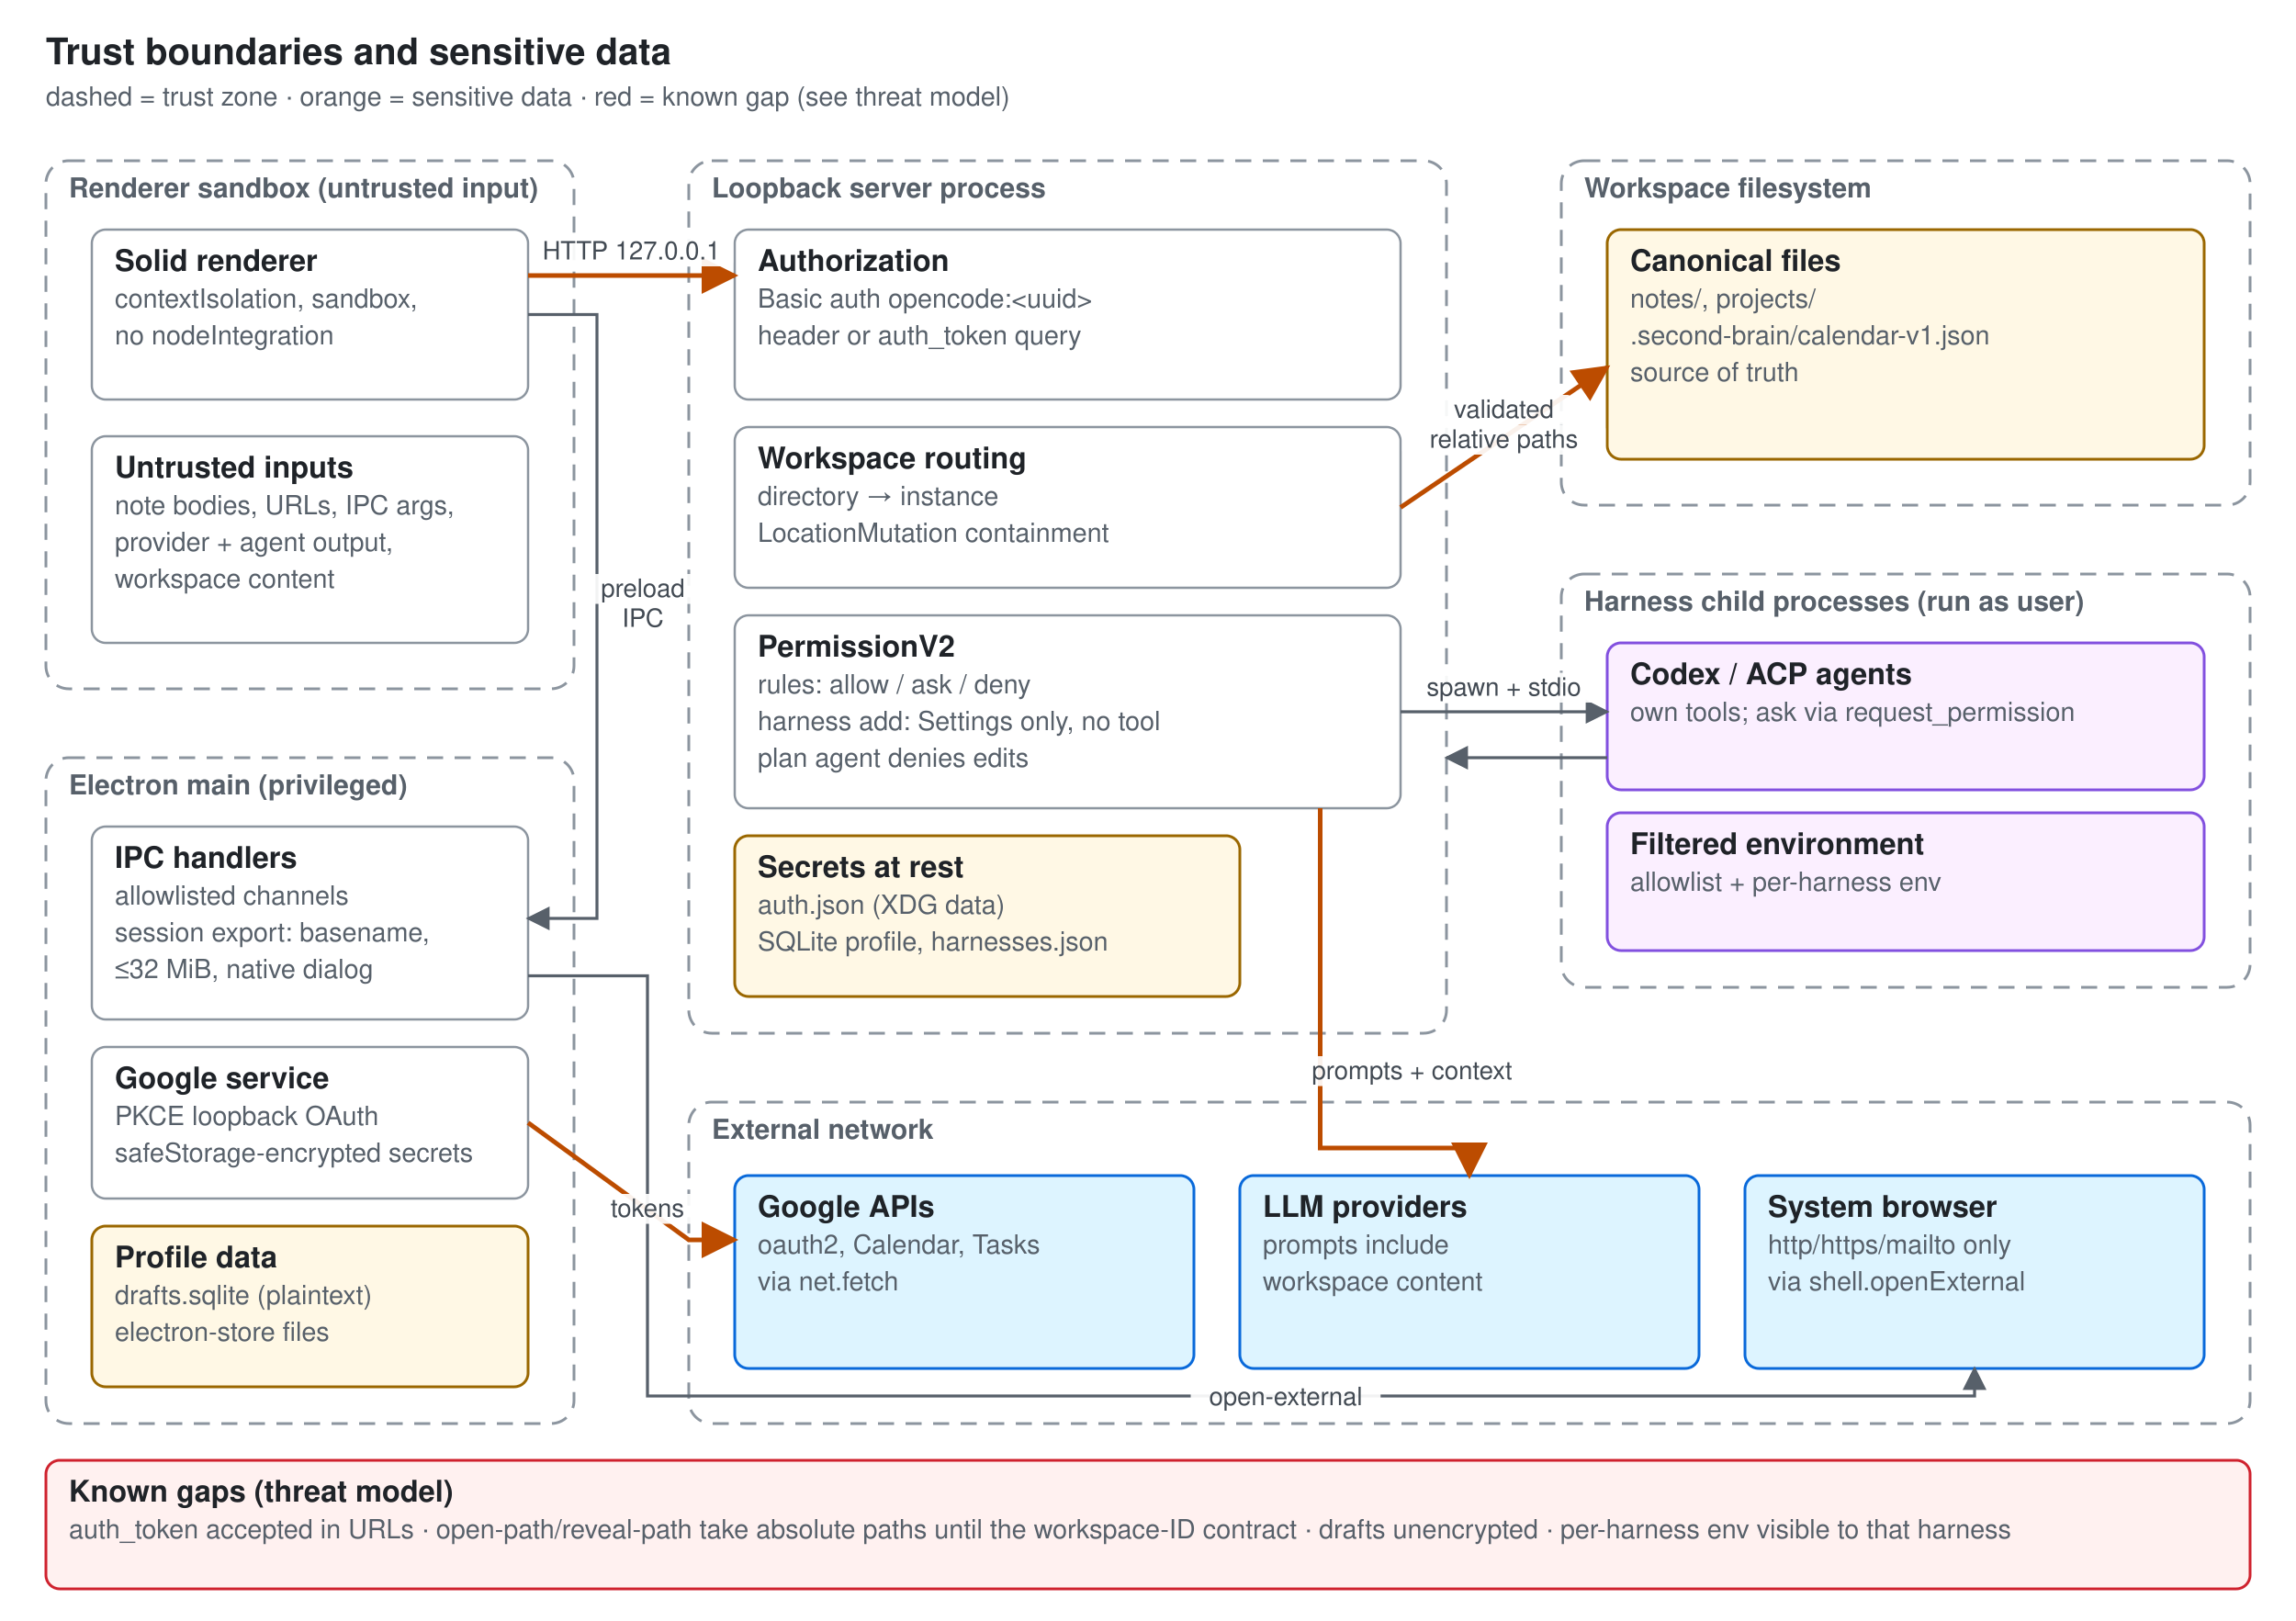
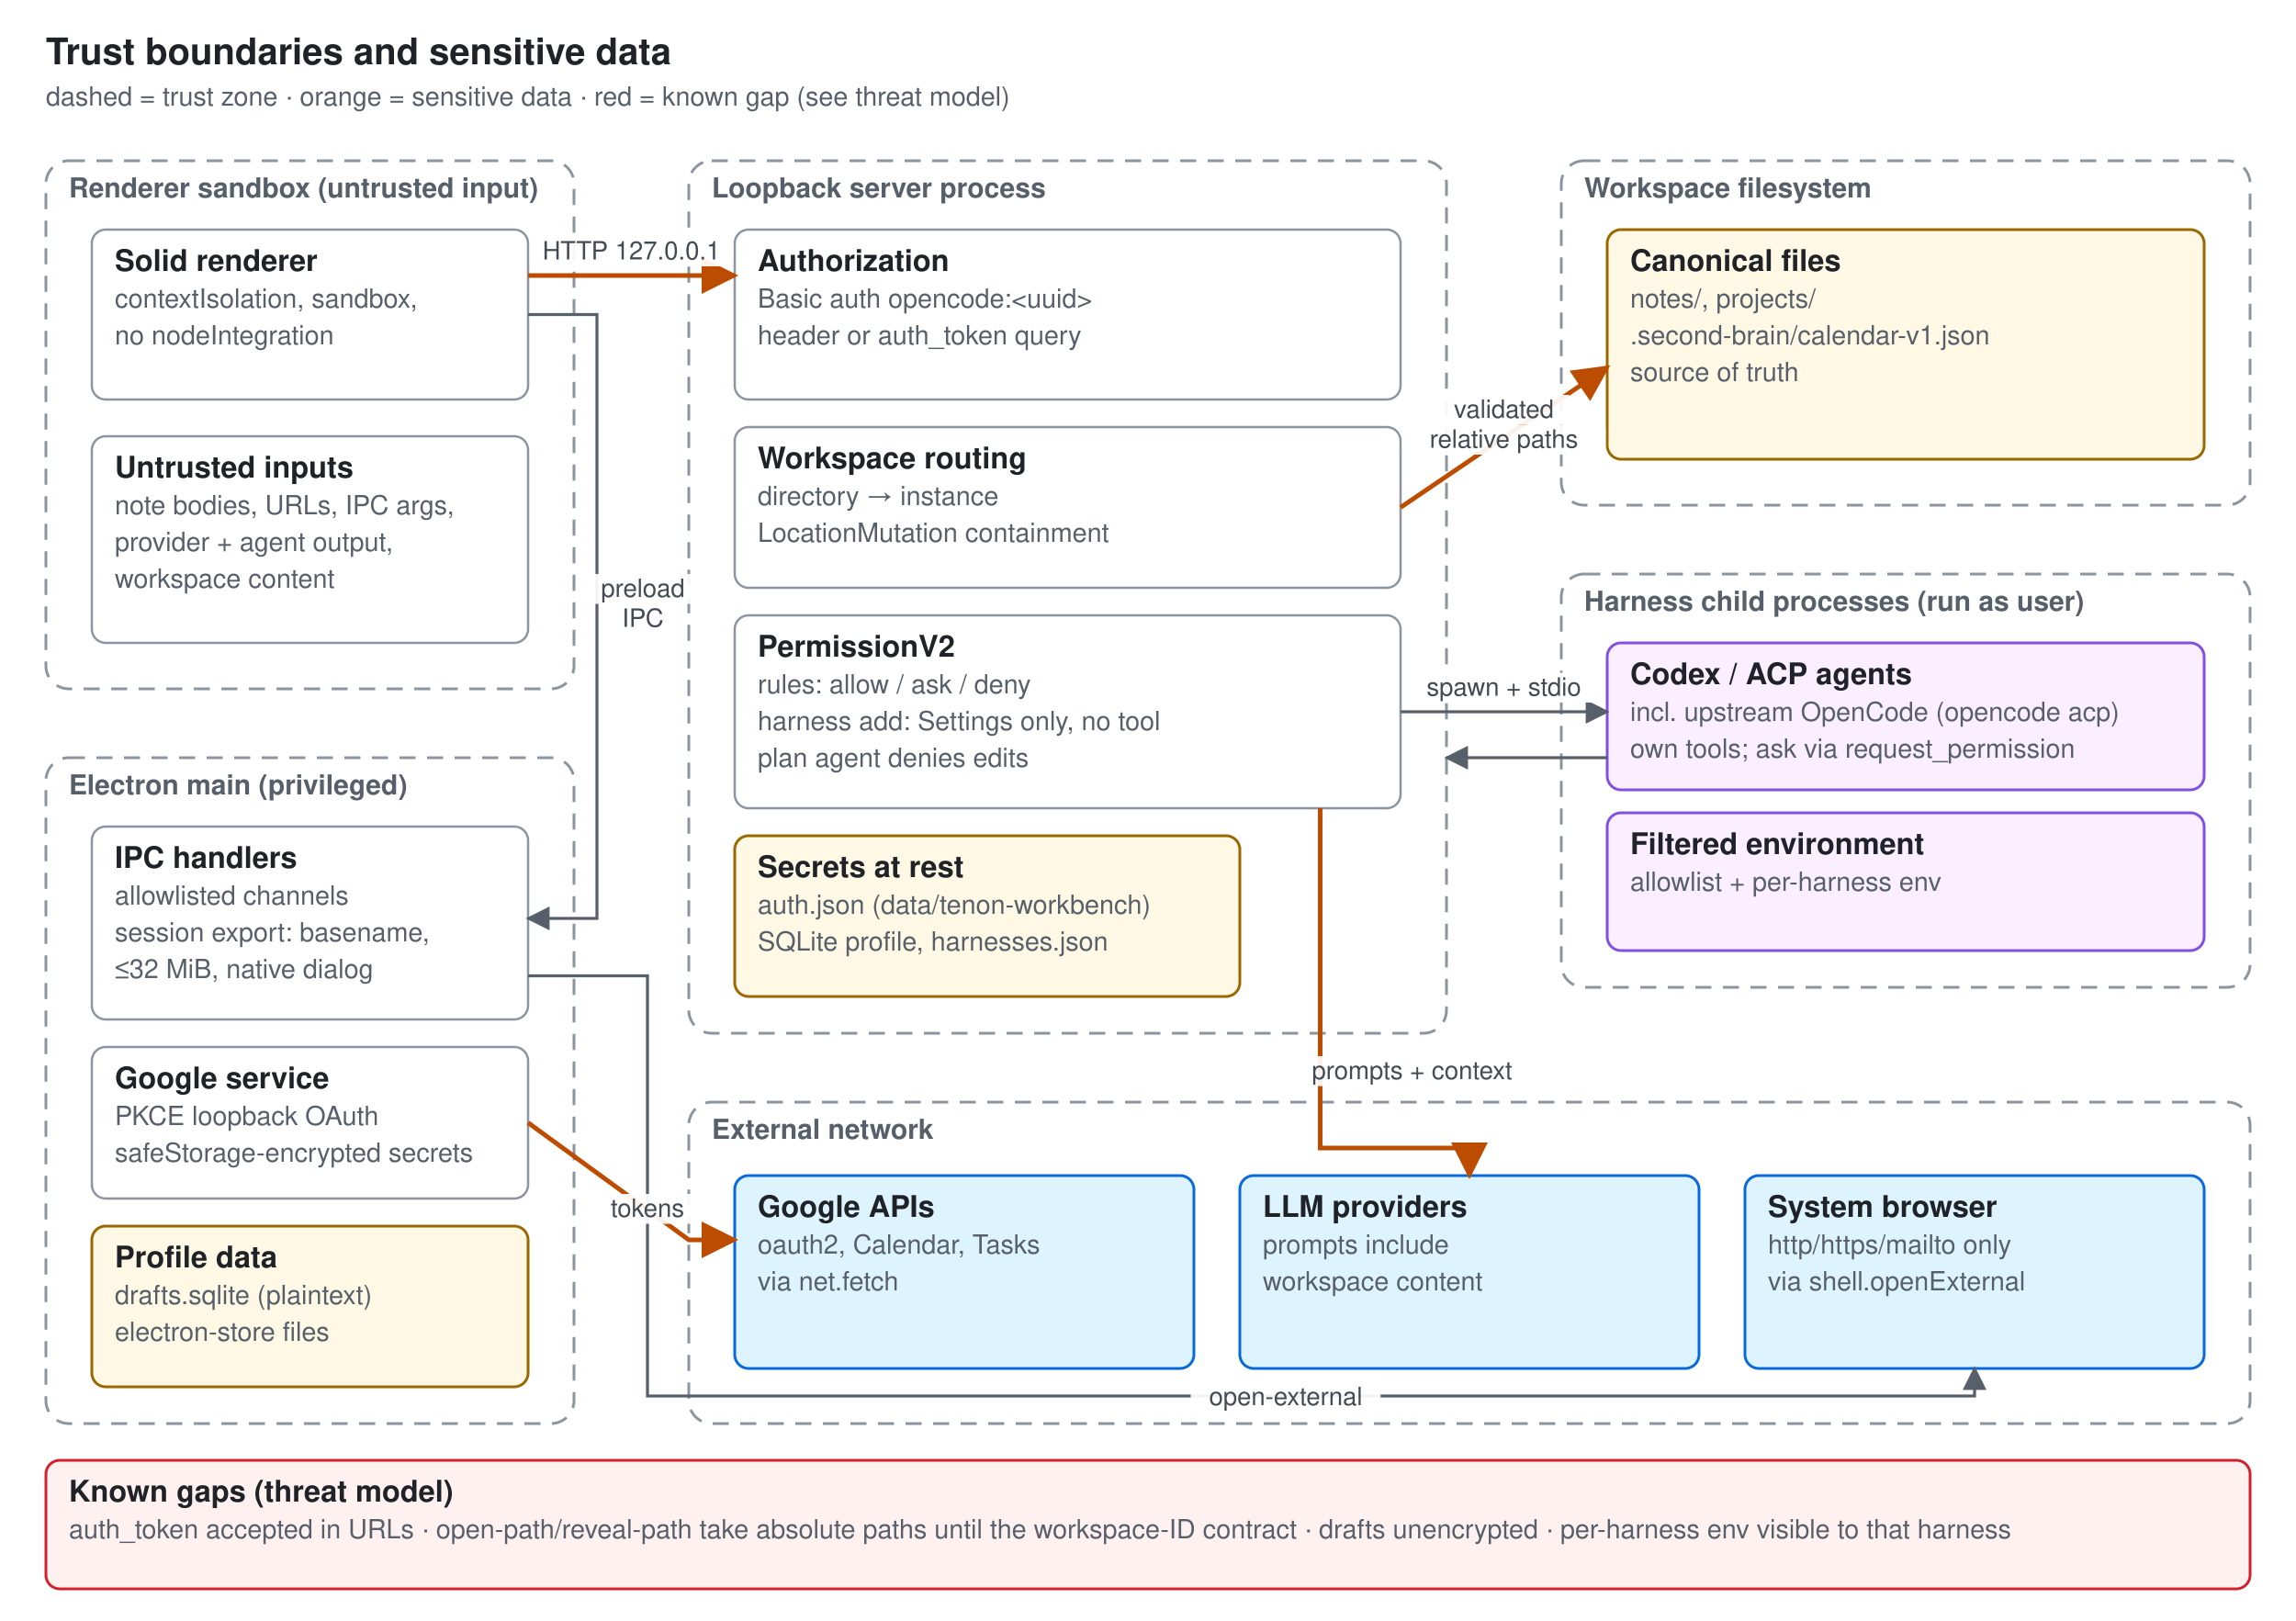
<svg xmlns="http://www.w3.org/2000/svg" viewBox="0 0 1000 706" width="1000" height="706" role="img" aria-labelledby="title desc">
  <style>
  .bg{fill:#ffffff}
  text{font-family:ui-sans-serif,system-ui,-apple-system,"Segoe UI",Helvetica,Arial,sans-serif;font-size:13px;fill:#1f2328}
  .t{font-weight:600}
  .s{font-size:11.5px;fill:#57606a}
  .h{font-size:16px;font-weight:600}
  .lbl{font-size:11px;fill:#424a53}
  .lblbg{fill:#ffffff;opacity:.92}
  .box{fill:#f6f8fa;stroke:#57606a;stroke-width:1.2}
  .sub{fill:#ffffff;stroke:#8c959f;stroke-width:1}
  .store{fill:#fff8e5;stroke:#9a6700;stroke-width:1.2}
  .ext{fill:#ddf4ff;stroke:#0969da;stroke-width:1.2}
  .proc{fill:#fbefff;stroke:#8250df;stroke-width:1.2}
  .zone{fill:none;stroke:#8c959f;stroke-width:1.2;stroke-dasharray:7 5}
  .zonet{font-size:12px;font-weight:600;fill:#57606a}
  .gapz{fill:#fff1f0;stroke:#cf222e;stroke-width:1.2}
  .e{fill:none;stroke:#57606a;stroke-width:1.3}
  .d{stroke-dasharray:5 4}
  .r{stroke:#cf222e}
  .sens{stroke:#bc4c00;stroke-width:2}
  .ah{fill:#57606a}
  .ahr{fill:#cf222e}
  .ahs{fill:#bc4c00}
  .life{stroke:#8c959f;stroke-width:1;stroke-dasharray:4 4}
  .act{fill:#eaeef2;stroke:#57606a;stroke-width:1}
  .frag{fill:none;stroke:#8c959f;stroke-width:1}
  .fragt{fill:#eaeef2;stroke:#8c959f;stroke-width:1}
  .dot{fill:#1f2328}
  .ring{fill:none;stroke:#1f2328;stroke-width:1.5}
  .dia{fill:#ffffff;stroke:#57606a;stroke-width:1.2}
  .bar{fill:#1f2328}
  @media (prefers-color-scheme: dark){
    .bg{fill:#0d1117}
    text{fill:#e6edf3}
    .s{fill:#9198a1} .lbl{fill:#c9d1d9} .lblbg{fill:#0d1117}
    .box{fill:#161b22;stroke:#8b949e} .sub{fill:#0d1117;stroke:#6e7681}
    .store{fill:#2b2111;stroke:#d29922} .ext{fill:#0c2d4a;stroke:#4493f8}
    .proc{fill:#271a3d;stroke:#ab7df8}
    .zone{stroke:#6e7681} .zonet{fill:#9198a1}
    .gapz{fill:#3a1517;stroke:#f85149}
    .e{stroke:#9198a1} .r{stroke:#f85149} .sens{stroke:#f0883e}
    .ah{fill:#9198a1} .ahr{fill:#f85149} .ahs{fill:#f0883e}
    .life{stroke:#6e7681} .act{fill:#21262d;stroke:#8b949e}
    .frag{stroke:#6e7681} .fragt{fill:#21262d;stroke:#6e7681}
    .dot{fill:#e6edf3} .ring{stroke:#e6edf3} .dia{fill:#0d1117;stroke:#8b949e} .bar{fill:#e6edf3}
  }
</style>
  <defs>
    <marker id="a" viewBox="0 0 10 10" refX="9" refY="5" markerWidth="8" markerHeight="8" orient="auto-start-reverse">
      <path class="ah" d="M0,0 L10,5 L0,10 z" />
    </marker>
    <marker id="ar" viewBox="0 0 10 10" refX="9" refY="5" markerWidth="8" markerHeight="8" orient="auto-start-reverse">
      <path class="ahr" d="M0,0 L10,5 L0,10 z" />
    </marker>
    <marker id="as" viewBox="0 0 10 10" refX="9" refY="5" markerWidth="8" markerHeight="8" orient="auto-start-reverse">
      <path class="ahs" d="M0,0 L10,5 L0,10 z" />
    </marker>
    <marker id="o" viewBox="0 0 10 10" refX="9" refY="5" markerWidth="9" markerHeight="9" orient="auto-start-reverse">
      <path class="e" d="M0,0 L10,5 L0,10" />
    </marker>
    <marker id="dm" viewBox="0 0 12 12" refX="1" refY="6" markerWidth="11" markerHeight="11" orient="auto-start-reverse">
      <path class="bar" d="M1,6 L6,1 L11,6 L6,11 z" />
    </marker>
  </defs>
  <rect class="bg" x="0" y="0" width="1000" height="706" />
  <text x="20" y="28" text-anchor="start" class="h">Trust boundaries and sensitive data</text>
  <text x="20" y="46" text-anchor="start" class="s">dashed = trust zone · orange = sensitive data · red = known gap (see threat model)</text>
  <rect class="zone" x="20" y="70" width="230" height="230" rx="10" />
  <text x="30" y="86" text-anchor="start" class="zonet">Renderer sandbox (untrusted input)</text>
  <rect class="sub" x="40" y="100" width="190" height="74" rx="6" />
  <text x="50" y="118" text-anchor="start" class="t">Solid renderer</text>
  <text x="50" y="134" text-anchor="start" class="s">contextIsolation, sandbox,</text>
  <text x="50" y="150" text-anchor="start" class="s">no nodeIntegration</text>
  <rect class="sub" x="40" y="190" width="190" height="90" rx="6" />
  <text x="50" y="208" text-anchor="start" class="t">Untrusted inputs</text>
  <text x="50" y="224" text-anchor="start" class="s">note bodies, URLs, IPC args,</text>
  <text x="50" y="240" text-anchor="start" class="s">provider + agent output,</text>
  <text x="50" y="256" text-anchor="start" class="s">workspace content</text>
  <rect class="zone" x="20" y="330" width="230" height="290" rx="10" />
  <text x="30" y="346" text-anchor="start" class="zonet">Electron main (privileged)</text>
  <rect class="sub" x="40" y="360" width="190" height="84" rx="6" />
  <text x="50" y="378" text-anchor="start" class="t">IPC handlers</text>
  <text x="50" y="394" text-anchor="start" class="s">allowlisted channels</text>
  <text x="50" y="410" text-anchor="start" class="s">session export: basename,</text>
  <text x="50" y="426" text-anchor="start" class="s">≤32 MiB, native dialog</text>
  <rect class="sub" x="40" y="456" width="190" height="66" rx="6" />
  <text x="50" y="474" text-anchor="start" class="t">Google service</text>
  <text x="50" y="490" text-anchor="start" class="s">PKCE loopback OAuth</text>
  <text x="50" y="506" text-anchor="start" class="s">safeStorage-encrypted secrets</text>
  <rect class="store" x="40" y="534" width="190" height="70" rx="6" />
  <text x="50" y="552" text-anchor="start" class="t">Profile data</text>
  <text x="50" y="568" text-anchor="start" class="s">drafts.sqlite (plaintext)</text>
  <text x="50" y="584" text-anchor="start" class="s">electron-store files</text>
  <rect class="zone" x="300" y="70" width="330" height="380" rx="10" />
  <text x="310" y="86" text-anchor="start" class="zonet">Loopback server process</text>
  <rect class="sub" x="320" y="100" width="290" height="74" rx="6" />
  <text x="330" y="118" text-anchor="start" class="t">Authorization</text>
  <text x="330" y="134" text-anchor="start" class="s">Basic auth opencode:&lt;uuid&gt;</text>
  <text x="330" y="150" text-anchor="start" class="s">header or auth_token query</text>
  <rect class="sub" x="320" y="186" width="290" height="70" rx="6" />
  <text x="330" y="204" text-anchor="start" class="t">Workspace routing</text>
  <text x="330" y="220" text-anchor="start" class="s">directory → instance</text>
  <text x="330" y="236" text-anchor="start" class="s">LocationMutation containment</text>
  <rect class="sub" x="320" y="268" width="290" height="84" rx="6" />
  <text x="330" y="286" text-anchor="start" class="t">PermissionV2</text>
  <text x="330" y="302" text-anchor="start" class="s">rules: allow / ask / deny</text>
  <text x="330" y="318" text-anchor="start" class="s">harness add: Settings only, no tool</text>
  <text x="330" y="334" text-anchor="start" class="s">plan agent denies edits</text>
  <rect class="store" x="320" y="364" width="220" height="70" rx="6" />
  <text x="330" y="382" text-anchor="start" class="t">Secrets at rest</text>
-   <text x="330" y="398" text-anchor="start" class="s">auth.json (XDG data)</text>
+   <text x="330" y="398" text-anchor="start" class="s">auth.json (data/tenon-workbench)</text>
  <text x="330" y="414" text-anchor="start" class="s">SQLite profile, harnesses.json</text>
  <rect class="zone" x="680" y="70" width="300" height="150" rx="10" />
  <text x="690" y="86" text-anchor="start" class="zonet">Workspace filesystem</text>
  <rect class="store" x="700" y="100" width="260" height="100" rx="6" />
  <text x="710" y="118" text-anchor="start" class="t">Canonical files</text>
  <text x="710" y="134" text-anchor="start" class="s">notes/, projects/</text>
  <text x="710" y="150" text-anchor="start" class="s">.second-brain/calendar-v1.json</text>
  <text x="710" y="166" text-anchor="start" class="s">source of truth</text>
  <rect class="zone" x="680" y="250" width="300" height="180" rx="10" />
  <text x="690" y="266" text-anchor="start" class="zonet">Harness child processes (run as user)</text>
  <rect class="proc" x="700" y="280" width="260" height="64" rx="6" />
  <text x="710" y="298" text-anchor="start" class="t">Codex / ACP agents</text>
-   <text x="710" y="314" text-anchor="start" class="s">own tools; ask via request_permission</text>
+   <text x="710" y="314" text-anchor="start" class="s">incl. upstream OpenCode (opencode acp)</text>
+   <text x="710" y="330" text-anchor="start" class="s">own tools; ask via request_permission</text>
  <rect class="proc" x="700" y="354" width="260" height="60" rx="6" />
  <text x="710" y="372" text-anchor="start" class="t">Filtered environment</text>
  <text x="710" y="388" text-anchor="start" class="s">allowlist + per-harness env</text>
  <rect class="zone" x="300" y="480" width="680" height="140" rx="10" />
  <text x="310" y="496" text-anchor="start" class="zonet">External network</text>
  <rect class="ext" x="320" y="512" width="200" height="84" rx="6" />
  <text x="330" y="530" text-anchor="start" class="t">Google APIs</text>
  <text x="330" y="546" text-anchor="start" class="s">oauth2, Calendar, Tasks</text>
  <text x="330" y="562" text-anchor="start" class="s">via net.fetch</text>
  <rect class="ext" x="540" y="512" width="200" height="84" rx="6" />
  <text x="550" y="530" text-anchor="start" class="t">LLM providers</text>
  <text x="550" y="546" text-anchor="start" class="s">prompts include</text>
  <text x="550" y="562" text-anchor="start" class="s">workspace content</text>
  <rect class="ext" x="760" y="512" width="200" height="84" rx="6" />
  <text x="770" y="530" text-anchor="start" class="t">System browser</text>
  <text x="770" y="546" text-anchor="start" class="s">http/https/mailto only</text>
  <text x="770" y="562" text-anchor="start" class="s">via shell.openExternal</text>
  <path class="e " d="M230,137 L260,137 L260,400 L230,400" marker-end="url(#a)" />
  <path class="e sens" d="M230,120 L320,120" marker-end="url(#as)" />
  <path class="e sens" d="M610,221 L700,160" marker-end="url(#as)" />
  <path class="e " d="M610,310 L700,310" marker-end="url(#a)" />
  <path class="e " d="M700,330 L630,330" marker-end="url(#a)" />
  <path class="e sens" d="M230,489 L300,540 L320,540" marker-end="url(#as)" />
  <path class="e sens" d="M575,352 L575,500 L640,500 L640,512" marker-end="url(#as)" />
  <path class="e " d="M230,425 L282,425 L282,608 L860,608 L860,596" marker-end="url(#a)" />
  <rect class="gapz" x="20" y="636" width="960" height="56" rx="6" />
  <text x="30" y="654" text-anchor="start" class="t">Known gaps (threat model)</text>
  <text x="30" y="670" text-anchor="start" class="s">auth_token accepted in URLs · open-path/reveal-path take absolute paths until the workspace-ID contract · drafts unencrypted · per-harness env visible to that harness</text>
  <rect class="lblbg" x="256.4" y="250.0" width="47.3" height="13" rx="2" />
  <text class="lbl" x="280" y="260" text-anchor="middle">preload</text>
  <rect class="lblbg" x="268.1" y="263.0" width="23.7" height="13" rx="2" />
  <text class="lbl" x="280" y="273" text-anchor="middle">IPC</text>
  <rect class="lblbg" x="230.7" y="103.0" width="88.6" height="13" rx="2" />
  <text class="lbl" x="275" y="113" text-anchor="middle">HTTP 127.0.0.1</text>
  <rect class="lblbg" x="625.5" y="172.0" width="59.1" height="13" rx="2" />
  <text class="lbl" x="655" y="182" text-anchor="middle">validated</text>
  <rect class="lblbg" x="610.7" y="185.0" width="88.6" height="13" rx="2" />
  <text class="lbl" x="655" y="195" text-anchor="middle">relative paths</text>
  <rect class="lblbg" x="613.6" y="293.0" width="82.7" height="13" rx="2" />
  <text class="lbl" x="655" y="303" text-anchor="middle">spawn + stdio</text>
  <rect class="lblbg" x="261.3" y="520.0" width="41.4" height="13" rx="2" />
  <text class="lbl" x="282" y="530" text-anchor="middle">tokens</text>
  <rect class="lblbg" x="561.9" y="460.0" width="106.3" height="13" rx="2" />
  <text class="lbl" x="615" y="470" text-anchor="middle">prompts + context</text>
  <rect class="lblbg" x="518.6" y="602.0" width="82.7" height="13" rx="2" />
  <text class="lbl" x="560" y="612" text-anchor="middle">open-external</text>
</svg>
